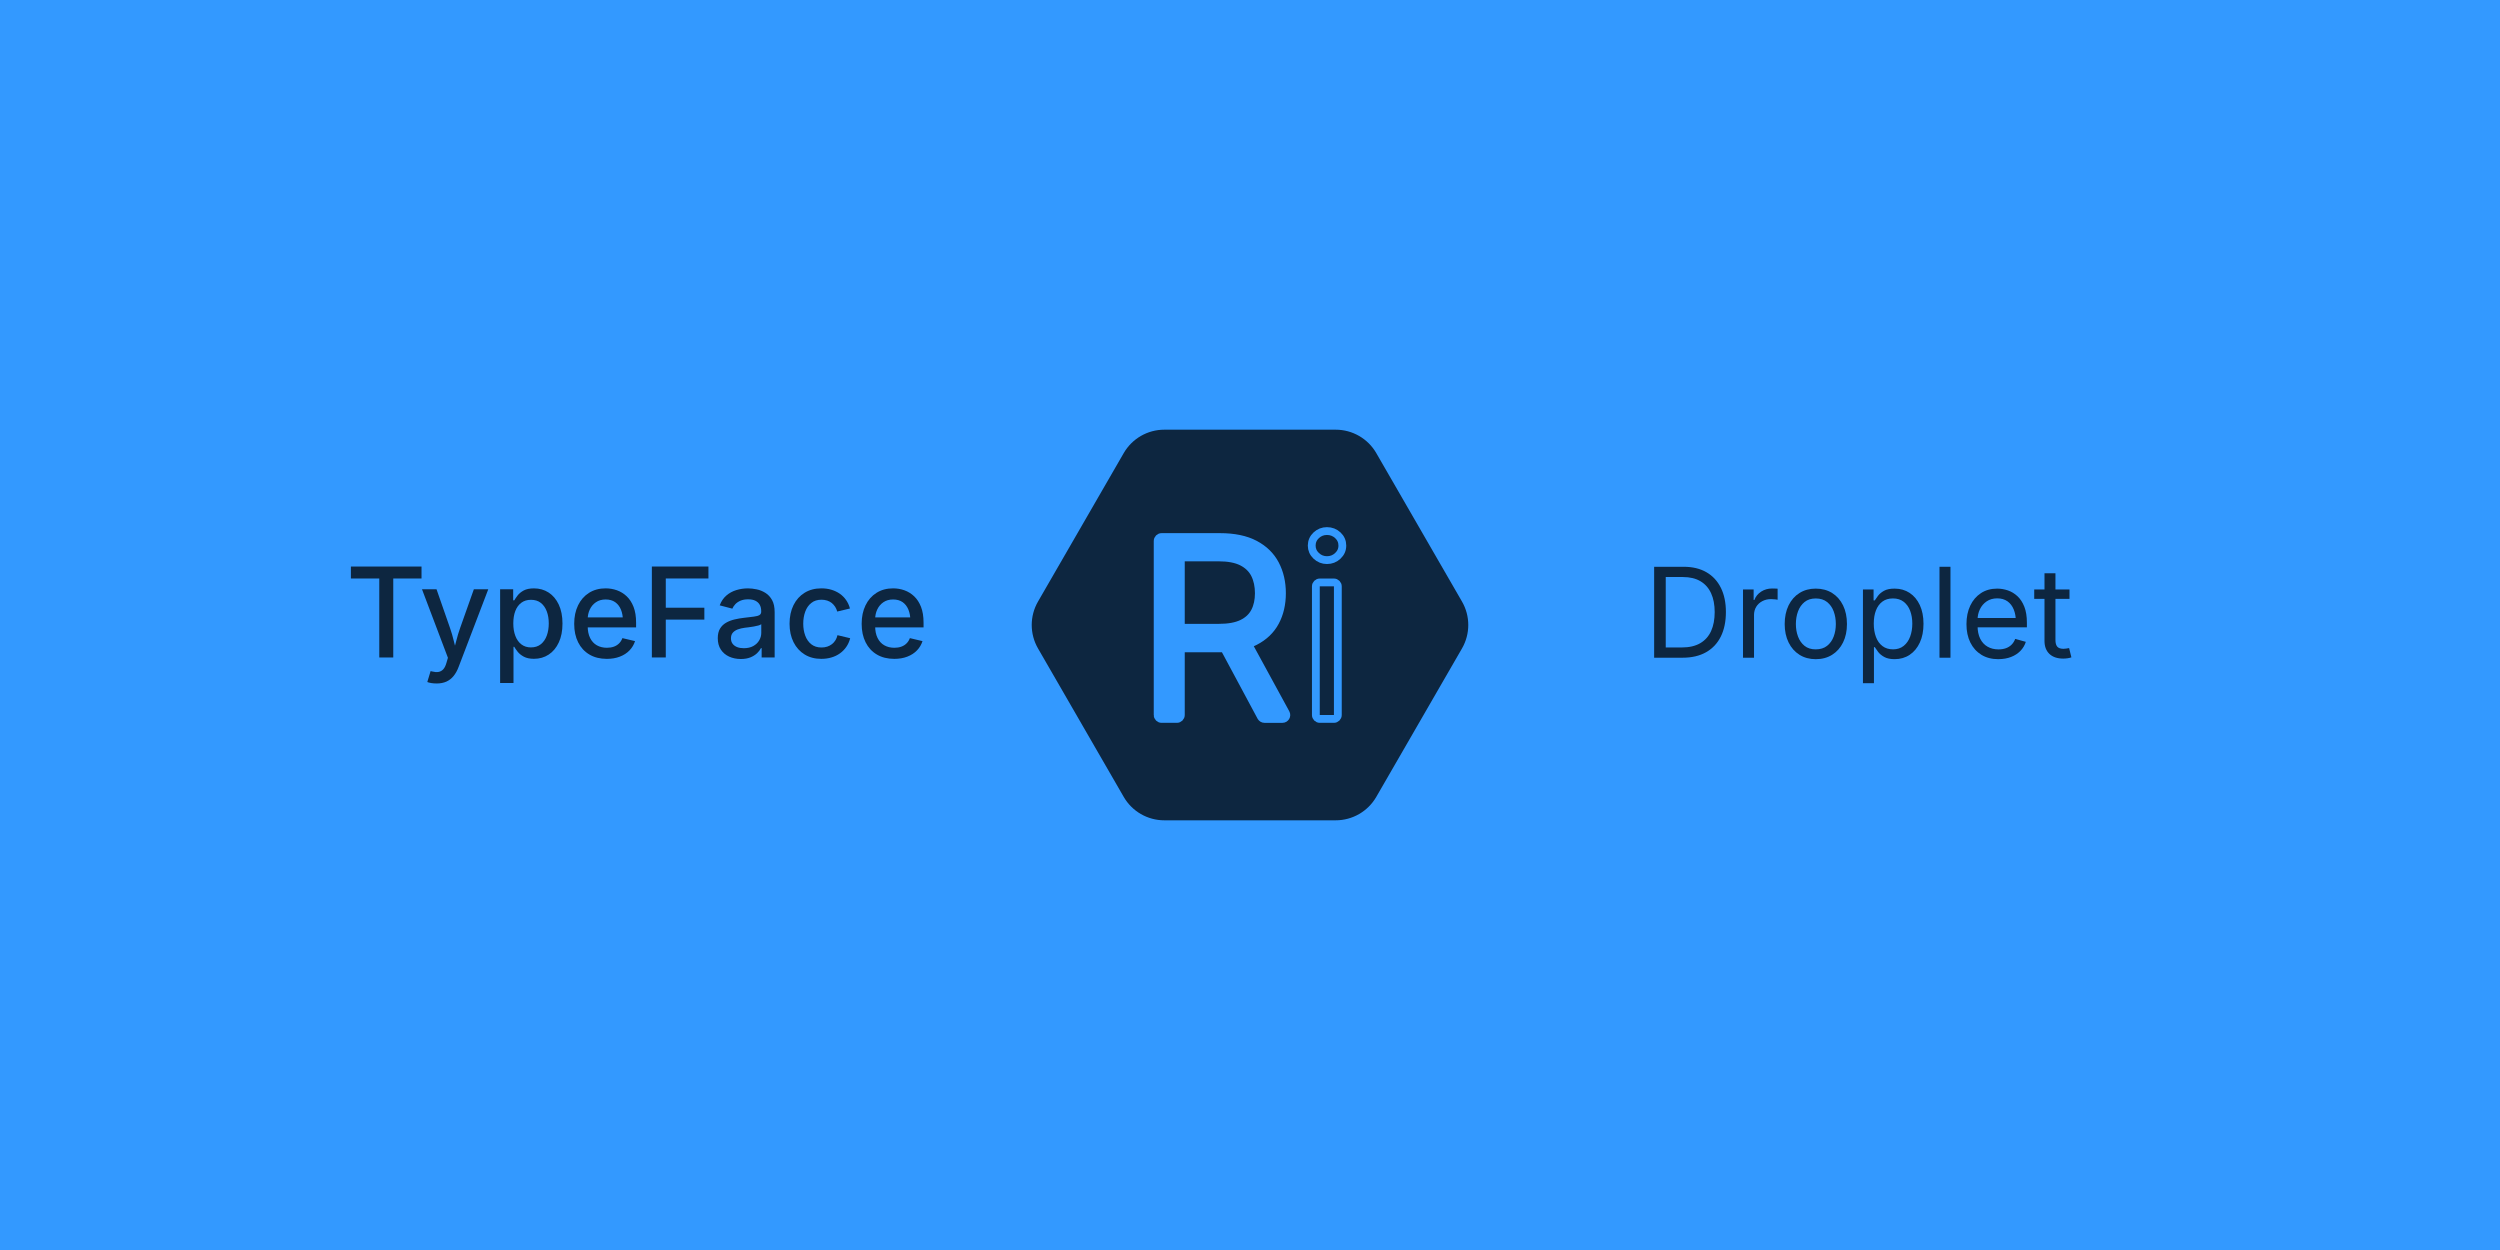
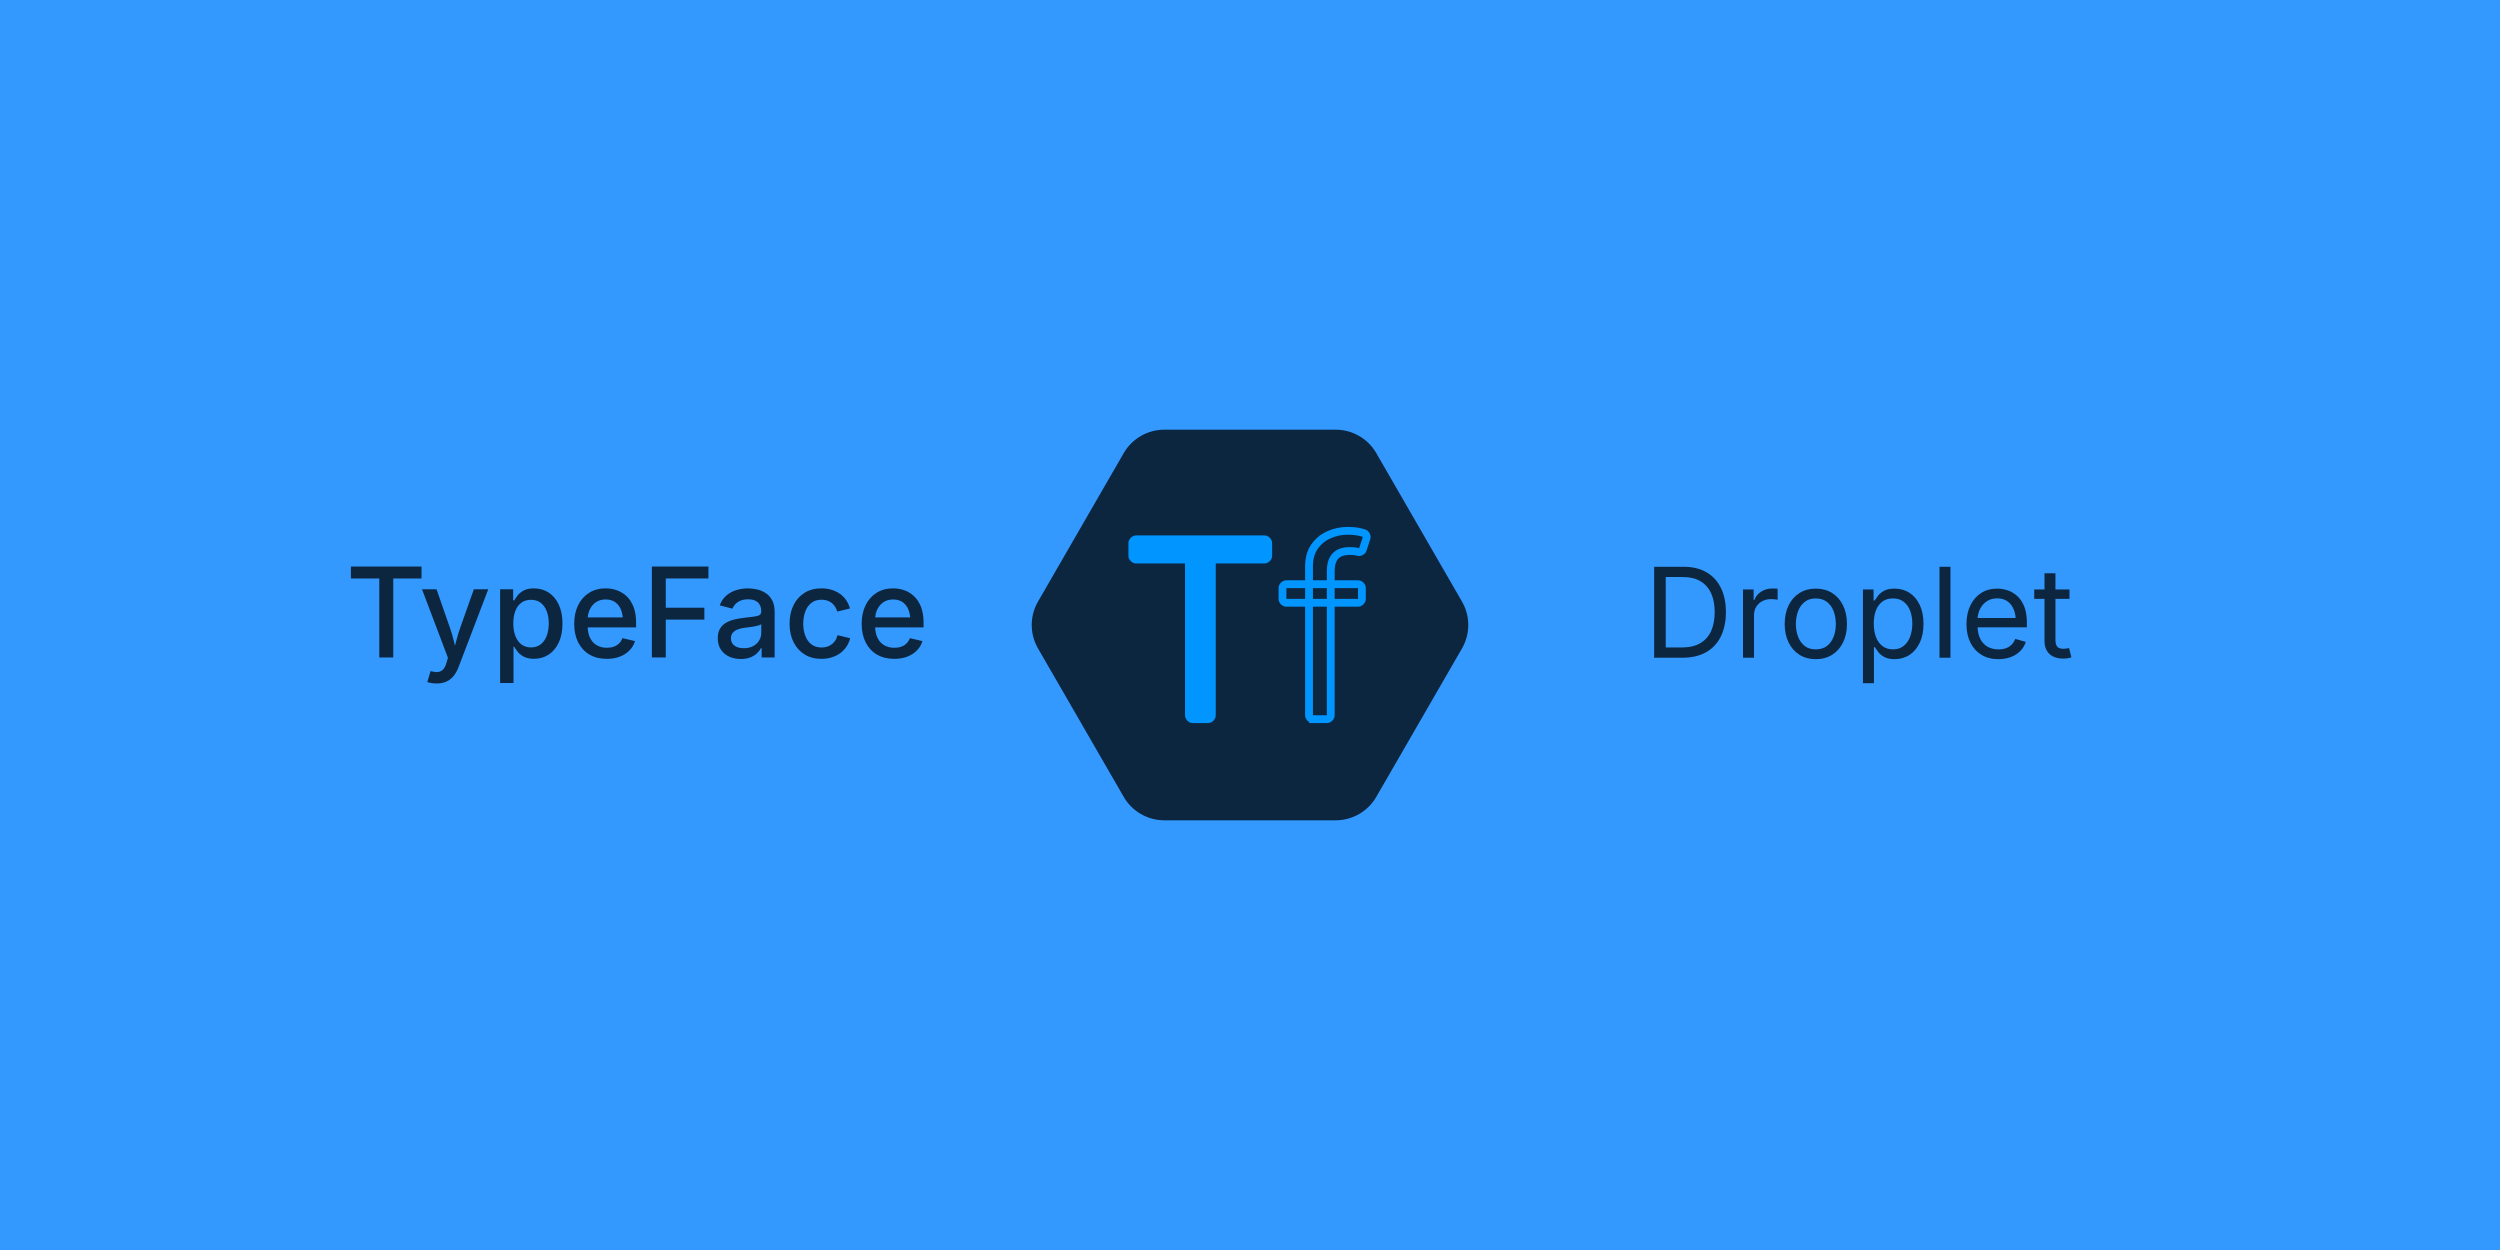
<svg xmlns="http://www.w3.org/2000/svg" id="_レイヤー_1" data-name="レイヤー 1" viewBox="0 0 1280 640">
  <defs>
    <style>
-       .cls-1, .cls-2 {
+       .cls-1 {
        fill: #39f;
      }

-       .cls-3 {
+       .cls-2 {
+         fill: #0095ff;
+       }
+ 
+       .cls-2, .cls-3 {
+         stroke: #0095ff;
+         stroke-miterlimit: 10;
+         stroke-width: 4px;
+       }
+ 
+       .cls-4 {
        fill: #0d2640;
      }

-       .cls-4 {
+       .cls-3 {
        fill: none;
-       }
- 
-       .cls-4, .cls-2 {
-         stroke: #39f;
-         stroke-miterlimit: 10;
-         stroke-width: 4px;
      }
    </style>
  </defs>
  <rect class="cls-1" width="1280" height="640" />
  <g>
-     <path class="cls-3" d="M704.66,232l43.88,76c4.29,7.43,4.29,16.57,0,24l-43.88,76c-4.29,7.43-12.21,12-20.78,12h-87.76c-8.57,0-16.5-4.57-20.78-12l-43.88-76c-4.29-7.43-4.29-16.57,0-24l43.88-76c4.29-7.43,12.21-12,20.78-12h87.76c8.57,0,16.5,4.57,20.78,12Z" />
+     <path class="cls-4" d="M704.66,232l43.88,76c4.29,7.43,4.29,16.57,0,24l-43.88,76c-4.29,7.43-12.21,12-20.78,12h-87.76c-8.57,0-16.5-4.57-20.78-12l-43.88-76c-4.29-7.43-4.29-16.57,0-24l43.88-76c4.29-7.43,12.21-12,20.78-12h87.76c8.57,0,16.5,4.57,20.78,12Z" />
    <g>
-       <path class="cls-2" d="M592.72,366.09v-89.12c0-1.1.9-2,2-2h29.88c7.25,0,13.22,1.24,17.91,3.72,4.69,2.48,8.17,5.89,10.44,10.22,2.27,4.33,3.41,9.27,3.41,14.81s-1.14,10.44-3.41,14.69c-2.27,4.25-5.74,7.57-10.41,9.97-4.67,2.4-10.62,3.59-17.88,3.59h-25.31v-10.56h24.75c4.92,0,8.86-.72,11.84-2.16,2.98-1.44,5.16-3.48,6.53-6.12,1.38-2.65,2.06-5.78,2.06-9.41s-.69-6.93-2.06-9.66c-1.38-2.73-3.56-4.85-6.56-6.38-3-1.52-6.98-2.28-11.94-2.28h-19.38v80.69c0,1.1-.9,2-2,2h-7.88c-1.1,0-2-.9-2-2ZM645.65,367.04l-21.93-40.88h13.38l21.26,38.98c.73,1.33-.24,2.96-1.76,2.96h-9.18c-.74,0-1.41-.41-1.76-1.05Z" />
-       <path class="cls-4" d="M679.41,286.78c-2.12,0-3.96-.73-5.5-2.19-1.54-1.46-2.31-3.21-2.31-5.25s.77-3.84,2.31-5.28c1.54-1.44,3.38-2.16,5.5-2.16s4.02.72,5.56,2.16c1.54,1.44,2.31,3.2,2.31,5.28s-.77,3.79-2.31,5.25c-1.54,1.46-3.4,2.19-5.56,2.19ZM673.72,366.09v-65.88c0-1.1.9-2,2-2h7.25c1.1,0,2,.9,2,2v65.88c0,1.1-.9,2-2,2h-7.25c-1.1,0-2-.9-2-2Z" />
+       <path class="cls-2" d="M579.75,284.51v-6.38c0-1.1.9-2,2-2h65.58c1.1,0,2,.9,2,2v6.38c0,1.1-.9,2-2,2h-26.86v79.7c0,1.1-.9,2-2,2h-7.74c-1.1,0-2-.9-2-2v-79.7h-26.98c-1.1,0-2-.9-2-2Z" />
+       <path class="cls-3" d="M697.29,301.11v5.52c0,1.1-.9,2-2,2h-36.66c-1.1,0-2-.9-2-2v-5.52c0-1.1.9-2,2-2h36.66c1.1,0,2,.9,2,2ZM672.22,368.2c-1.1,0-2-.9-2-2v-76.3c0-4,.94-7.33,2.81-10.01,1.87-2.68,4.32-4.7,7.32-6.06,3.01-1.36,6.18-2.04,9.52-2.04,2.64,0,4.82.22,6.55.65.71.18,1.34.35,1.9.52,1.08.32,1.68,1.46,1.34,2.54l-1.88,5.8c-.33,1.02-1.4,1.59-2.44,1.31-.14-.04-.28-.08-.43-.12-.93-.25-2.17-.37-3.74-.37-3.42,0-5.91.88-7.48,2.63-1.57,1.75-2.35,4.29-2.35,7.63v73.83c0,1.1-.9,2-2,2h-7.12Z" />
    </g>
  </g>
  <g>
-     <path class="cls-3" d="M179.66,296.19v-6.12h36.16v6.12h-14.47v40.44h-7.16v-40.44h-14.53Z" />
-     <path class="cls-3" d="M218.78,349.19l1.69-5.59.78.19c1.19.31,2.25.4,3.2.25.95-.15,1.77-.59,2.47-1.33.7-.74,1.25-1.86,1.67-3.36l.75-2.56-13.28-35.09h7.44l6.91,19.84c.77,2.21,1.41,4.41,1.92,6.59.51,2.19,1.07,4.37,1.67,6.53h-2.12c.6-2.17,1.18-4.35,1.73-6.55.55-2.2,1.21-4.39,1.98-6.58l7.03-19.84h7.38l-15.19,39.78c-.71,1.88-1.58,3.44-2.61,4.69s-2.26,2.19-3.67,2.83c-1.42.63-3.06.95-4.94.95-1.08,0-2.05-.08-2.91-.23-.85-.16-1.49-.33-1.91-.52Z" />
-     <path class="cls-3" d="M256.06,349.69v-48h6.69v5.69h.56c.42-.73.99-1.57,1.73-2.53.74-.96,1.77-1.8,3.09-2.52,1.32-.72,3.08-1.08,5.27-1.08,2.79,0,5.29.71,7.48,2.12,2.2,1.42,3.93,3.47,5.2,6.16,1.27,2.69,1.91,5.93,1.91,9.72s-.62,6.97-1.88,9.67c-1.25,2.7-2.97,4.77-5.17,6.22-2.2,1.45-4.71,2.17-7.55,2.17-2.1,0-3.83-.36-5.17-1.08s-2.4-1.56-3.16-2.52c-.76-.96-1.35-1.81-1.77-2.56h-.38v18.53h-6.88ZM271.87,331.47c2,0,3.68-.54,5.03-1.62,1.35-1.08,2.37-2.55,3.05-4.41.68-1.85,1.02-3.94,1.02-6.25s-.34-4.35-1.02-6.17c-.68-1.82-1.69-3.27-3.03-4.33s-3.03-1.59-5.05-1.59-3.61.51-4.97,1.52c-1.35,1.01-2.38,2.42-3.06,4.22-.69,1.8-1.03,3.92-1.03,6.36s.35,4.55,1.05,6.39c.7,1.84,1.72,3.29,3.08,4.33,1.35,1.04,3,1.56,4.94,1.56Z" />
-     <path class="cls-3" d="M310.69,337.34c-3.44,0-6.41-.74-8.91-2.22-2.5-1.48-4.42-3.56-5.77-6.25s-2.02-5.84-2.02-9.47.66-6.74,1.98-9.47c1.32-2.73,3.19-4.86,5.61-6.39,2.42-1.53,5.25-2.3,8.5-2.3,2,0,3.93.33,5.78.98,1.85.66,3.52,1.68,5,3.08,1.48,1.4,2.65,3.2,3.52,5.42.86,2.22,1.3,4.91,1.3,8.08v2.44h-27.84v-5.12h24.31l-3.22,1.69c0-2.15-.33-4.04-1-5.67-.67-1.63-1.65-2.91-2.95-3.83-1.3-.92-2.93-1.38-4.89-1.38s-3.59.47-4.97,1.41-2.42,2.17-3.14,3.7-1.08,3.2-1.08,5.02v3.5c0,2.4.41,4.42,1.23,6.08.82,1.66,1.97,2.91,3.45,3.75,1.48.84,3.2,1.27,5.16,1.27,1.29,0,2.46-.18,3.5-.55,1.04-.36,1.94-.92,2.7-1.66.76-.74,1.34-1.65,1.73-2.73l6.47,1.53c-.56,1.79-1.51,3.38-2.83,4.75-1.32,1.38-2.97,2.44-4.94,3.2s-4.2,1.14-6.7,1.14Z" />
-     <path class="cls-3" d="M333.75,336.62v-46.56h28.97v6.12h-21.84v14.97h19.75v6.09h-19.75v19.38h-7.12Z" />
-     <path class="cls-3" d="M379.31,337.41c-2.21,0-4.21-.41-6-1.23-1.79-.82-3.21-2.03-4.25-3.61-1.04-1.58-1.56-3.52-1.56-5.81,0-1.98.38-3.6,1.14-4.88.76-1.27,1.79-2.28,3.09-3.03,1.3-.75,2.75-1.31,4.34-1.69s3.21-.66,4.86-.84c2.06-.25,3.74-.45,5.03-.61,1.29-.16,2.24-.42,2.86-.78.61-.36.92-.95.92-1.77v-.19c0-1.31-.25-2.42-.75-3.31-.5-.9-1.25-1.59-2.23-2.08-.99-.49-2.22-.73-3.7-.73s-2.83.23-3.92.7-1.98,1.07-2.66,1.8c-.68.73-1.18,1.49-1.52,2.28l-6.47-1.69c.79-2.08,1.93-3.76,3.41-5.03,1.48-1.27,3.18-2.2,5.09-2.78,1.92-.58,3.9-.88,5.94-.88,1.42,0,2.92.17,4.5.5,1.58.33,3.07.94,4.47,1.81,1.4.88,2.53,2.1,3.41,3.69.88,1.58,1.31,3.65,1.31,6.19v23.19h-6.66v-4.78h-.34c-.46.9-1.14,1.77-2.03,2.62-.9.85-2.03,1.56-3.39,2.11-1.36.55-3,.83-4.89.83ZM380.84,331.88c1.88,0,3.48-.36,4.81-1.09,1.33-.73,2.35-1.7,3.06-2.91.71-1.21,1.06-2.49,1.06-3.84v-4.47c-.25.25-.72.47-1.42.67-.7.2-1.5.38-2.39.53-.9.16-1.76.29-2.59.39-.83.1-1.52.19-2.06.25-1.29.17-2.47.45-3.55.84-1.07.4-1.93.96-2.56,1.69-.64.73-.95,1.7-.95,2.91,0,1.1.29,2.03.86,2.78.57.75,1.35,1.31,2.33,1.69.98.38,2.11.56,3.41.56Z" />
-     <path class="cls-3" d="M420.56,337.34c-3.29,0-6.16-.75-8.59-2.25s-4.33-3.6-5.69-6.31c-1.35-2.71-2.03-5.85-2.03-9.44s.68-6.8,2.03-9.52c1.35-2.72,3.25-4.83,5.69-6.33s5.3-2.25,8.59-2.25c1.81,0,3.51.23,5.09.7,1.58.47,3.02,1.15,4.3,2.03,1.28.89,2.36,1.97,3.25,3.25.89,1.28,1.55,2.72,1.98,4.33l-6.53,1.56c-.23-.9-.58-1.71-1.06-2.45-.48-.74-1.06-1.38-1.73-1.92-.68-.54-1.46-.96-2.34-1.25-.89-.29-1.86-.44-2.92-.44-2.1,0-3.85.56-5.23,1.67-1.39,1.12-2.42,2.6-3.09,4.45-.68,1.85-1.02,3.91-1.02,6.16s.34,4.27,1.02,6.11c.68,1.84,1.71,3.32,3.09,4.42,1.39,1.1,3.13,1.66,5.23,1.66,1.08,0,2.07-.15,2.97-.45.9-.3,1.7-.73,2.41-1.28.71-.55,1.3-1.22,1.78-2,.48-.78.82-1.64,1.03-2.58l6.5,1.56c-.42,1.65-1.07,3.12-1.97,4.42-.9,1.3-1.98,2.41-3.27,3.33-1.28.92-2.72,1.62-4.33,2.09-1.6.48-3.32.72-5.16.72Z" />
-     <path class="cls-3" d="M457.87,337.34c-3.44,0-6.41-.74-8.91-2.22-2.5-1.48-4.42-3.56-5.77-6.25s-2.02-5.84-2.02-9.47.66-6.74,1.98-9.47c1.32-2.73,3.19-4.86,5.61-6.39,2.42-1.53,5.25-2.3,8.5-2.3,2,0,3.93.33,5.78.98,1.85.66,3.52,1.68,5,3.08,1.48,1.4,2.65,3.2,3.52,5.42.86,2.22,1.3,4.91,1.3,8.08v2.44h-27.84v-5.12h24.31l-3.22,1.69c0-2.15-.33-4.04-1-5.67-.67-1.63-1.65-2.91-2.95-3.83-1.3-.92-2.93-1.38-4.89-1.38s-3.59.47-4.97,1.41-2.42,2.17-3.14,3.7-1.08,3.2-1.08,5.02v3.5c0,2.4.41,4.42,1.23,6.08.82,1.66,1.97,2.91,3.45,3.75,1.48.84,3.2,1.27,5.16,1.27,1.29,0,2.46-.18,3.5-.55,1.04-.36,1.94-.92,2.7-1.66.76-.74,1.34-1.65,1.73-2.73l6.47,1.53c-.56,1.79-1.51,3.38-2.83,4.75-1.32,1.38-2.97,2.44-4.94,3.2s-4.2,1.14-6.7,1.14Z" />
+     <path class="cls-4" d="M179.66,296.19v-6.12h36.16v6.12h-14.47v40.44h-7.16v-40.44h-14.53Z" />
+     <path class="cls-4" d="M218.78,349.19l1.69-5.59.78.19c1.19.31,2.25.4,3.2.25.95-.15,1.77-.59,2.47-1.33.7-.74,1.25-1.86,1.67-3.36l.75-2.56-13.28-35.09h7.44l6.91,19.84c.77,2.21,1.41,4.41,1.92,6.59.51,2.19,1.07,4.37,1.67,6.53h-2.12c.6-2.17,1.18-4.35,1.73-6.55.55-2.2,1.21-4.39,1.98-6.58l7.03-19.84h7.38l-15.19,39.78c-.71,1.88-1.58,3.44-2.61,4.69-1.03,1.25-2.26,2.19-3.67,2.83-1.42.63-3.06.95-4.94.95-1.08,0-2.05-.08-2.91-.23-.85-.16-1.49-.33-1.91-.52Z" />
+     <path class="cls-4" d="M256.06,349.69v-48h6.69v5.69h.56c.42-.73.99-1.57,1.73-2.53.74-.96,1.77-1.8,3.09-2.52,1.32-.72,3.08-1.08,5.27-1.08,2.79,0,5.29.71,7.48,2.12,2.2,1.42,3.93,3.47,5.2,6.16,1.27,2.69,1.91,5.93,1.91,9.72s-.62,6.97-1.88,9.67c-1.25,2.7-2.97,4.77-5.17,6.22-2.2,1.45-4.71,2.17-7.55,2.17-2.1,0-3.83-.36-5.17-1.08-1.34-.72-2.4-1.56-3.16-2.52-.76-.96-1.35-1.81-1.77-2.56h-.38v18.53h-6.88ZM271.87,331.47c2,0,3.68-.54,5.03-1.62,1.35-1.08,2.37-2.55,3.05-4.41.68-1.85,1.02-3.94,1.02-6.25s-.34-4.35-1.02-6.17c-.68-1.82-1.69-3.27-3.03-4.33-1.34-1.06-3.03-1.59-5.05-1.59s-3.61.51-4.97,1.52c-1.35,1.01-2.38,2.42-3.06,4.22-.69,1.8-1.03,3.92-1.03,6.36s.35,4.55,1.05,6.39c.7,1.84,1.72,3.29,3.08,4.33,1.35,1.04,3,1.56,4.94,1.56Z" />
+     <path class="cls-4" d="M310.69,337.34c-3.44,0-6.41-.74-8.91-2.22-2.5-1.48-4.42-3.56-5.77-6.25s-2.02-5.84-2.02-9.47.66-6.74,1.98-9.47c1.32-2.73,3.19-4.86,5.61-6.39,2.42-1.53,5.25-2.3,8.5-2.3,2,0,3.93.33,5.78.98,1.85.66,3.52,1.68,5,3.08,1.48,1.4,2.65,3.2,3.52,5.42.86,2.22,1.3,4.91,1.3,8.08v2.44h-27.84v-5.12h24.31l-3.22,1.69c0-2.15-.33-4.04-1-5.67-.67-1.63-1.65-2.91-2.95-3.83-1.3-.92-2.93-1.38-4.89-1.38s-3.59.47-4.97,1.41-2.42,2.17-3.14,3.7c-.72,1.53-1.08,3.2-1.08,5.02v3.5c0,2.4.41,4.42,1.23,6.08.82,1.66,1.97,2.91,3.45,3.75,1.48.84,3.2,1.27,5.16,1.27,1.29,0,2.46-.18,3.5-.55,1.04-.36,1.94-.92,2.7-1.66.76-.74,1.34-1.65,1.73-2.73l6.47,1.53c-.56,1.79-1.51,3.38-2.83,4.75-1.32,1.38-2.97,2.44-4.94,3.2s-4.2,1.14-6.7,1.14Z" />
+     <path class="cls-4" d="M333.75,336.62v-46.56h28.97v6.12h-21.84v14.97h19.75v6.09h-19.75v19.38h-7.12Z" />
+     <path class="cls-4" d="M379.31,337.41c-2.21,0-4.21-.41-6-1.23-1.79-.82-3.21-2.03-4.25-3.61-1.04-1.58-1.56-3.52-1.56-5.81,0-1.98.38-3.6,1.14-4.88.76-1.27,1.79-2.28,3.09-3.03,1.3-.75,2.75-1.31,4.34-1.69,1.59-.38,3.21-.66,4.86-.84,2.06-.25,3.74-.45,5.03-.61,1.29-.16,2.24-.42,2.86-.78.61-.36.92-.95.92-1.77v-.19c0-1.31-.25-2.42-.75-3.31-.5-.9-1.25-1.59-2.23-2.08-.99-.49-2.22-.73-3.7-.73s-2.83.23-3.92.7-1.98,1.07-2.66,1.8c-.68.73-1.18,1.49-1.52,2.28l-6.47-1.69c.79-2.08,1.93-3.76,3.41-5.03,1.48-1.27,3.18-2.2,5.09-2.78,1.92-.58,3.9-.88,5.94-.88,1.42,0,2.92.17,4.5.5,1.58.33,3.07.94,4.47,1.81,1.4.88,2.53,2.1,3.41,3.69.88,1.58,1.31,3.65,1.31,6.19v23.19h-6.66v-4.78h-.34c-.46.9-1.14,1.77-2.03,2.62-.9.85-2.03,1.56-3.39,2.11-1.36.55-3,.83-4.89.83ZM380.84,331.88c1.88,0,3.48-.36,4.81-1.09,1.33-.73,2.35-1.7,3.06-2.91.71-1.21,1.06-2.49,1.06-3.84v-4.47c-.25.25-.72.47-1.42.67-.7.2-1.5.38-2.39.53-.9.16-1.76.29-2.59.39-.83.1-1.52.19-2.06.25-1.29.17-2.47.45-3.55.84-1.07.4-1.93.96-2.56,1.69-.64.73-.95,1.7-.95,2.91,0,1.1.29,2.03.86,2.78.57.75,1.35,1.31,2.33,1.69.98.38,2.11.56,3.41.56Z" />
+     <path class="cls-4" d="M420.56,337.34c-3.29,0-6.16-.75-8.59-2.25s-4.33-3.6-5.69-6.31c-1.35-2.71-2.03-5.85-2.03-9.44s.68-6.8,2.03-9.52c1.35-2.72,3.25-4.83,5.69-6.33s5.3-2.25,8.59-2.25c1.81,0,3.51.23,5.09.7,1.58.47,3.02,1.15,4.3,2.03,1.28.89,2.36,1.97,3.25,3.25.89,1.28,1.55,2.72,1.98,4.33l-6.53,1.56c-.23-.9-.58-1.71-1.06-2.45-.48-.74-1.06-1.38-1.73-1.92-.68-.54-1.46-.96-2.34-1.25-.89-.29-1.86-.44-2.92-.44-2.1,0-3.85.56-5.23,1.67-1.39,1.12-2.42,2.6-3.09,4.45-.68,1.85-1.02,3.91-1.02,6.16s.34,4.27,1.02,6.11c.68,1.84,1.71,3.32,3.09,4.42,1.39,1.1,3.13,1.66,5.23,1.66,1.08,0,2.07-.15,2.97-.45.9-.3,1.7-.73,2.41-1.28.71-.55,1.3-1.22,1.78-2,.48-.78.82-1.64,1.03-2.58l6.5,1.56c-.42,1.65-1.07,3.12-1.97,4.42-.9,1.3-1.98,2.41-3.27,3.33-1.28.92-2.72,1.62-4.33,2.09-1.6.48-3.32.72-5.16.72Z" />
+     <path class="cls-4" d="M457.87,337.34c-3.44,0-6.41-.74-8.91-2.22-2.5-1.48-4.42-3.56-5.77-6.25-1.34-2.69-2.02-5.84-2.02-9.47s.66-6.74,1.98-9.47c1.32-2.73,3.19-4.86,5.61-6.39,2.42-1.53,5.25-2.3,8.5-2.3,2,0,3.93.33,5.78.98,1.85.66,3.52,1.68,5,3.08,1.48,1.4,2.65,3.2,3.52,5.42.86,2.22,1.3,4.91,1.3,8.08v2.44h-27.84v-5.12h24.31l-3.22,1.69c0-2.15-.33-4.04-1-5.67-.67-1.63-1.65-2.91-2.95-3.83-1.3-.92-2.93-1.38-4.89-1.38s-3.59.47-4.97,1.41-2.42,2.17-3.14,3.7c-.72,1.53-1.08,3.2-1.08,5.02v3.5c0,2.4.41,4.42,1.23,6.08.82,1.66,1.97,2.91,3.45,3.75,1.48.84,3.2,1.27,5.16,1.27,1.29,0,2.46-.18,3.5-.55,1.04-.36,1.94-.92,2.7-1.66.76-.74,1.34-1.65,1.73-2.73l6.47,1.53c-.56,1.79-1.51,3.38-2.83,4.75-1.32,1.38-2.97,2.44-4.94,3.2-1.97.76-4.2,1.14-6.7,1.14Z" />
  </g>
  <g>
-     <path class="cls-3" d="M852.86,290.19v46.56h-5.94v-46.56h5.94ZM861.45,336.75h-11.25v-5.25h10.88c3.79,0,6.93-.72,9.42-2.17,2.49-1.45,4.35-3.53,5.58-6.23,1.23-2.71,1.84-5.95,1.84-9.72s-.61-6.93-1.83-9.61c-1.22-2.68-3.03-4.73-5.44-6.17s-5.41-2.16-9.02-2.16h-11.69v-5.25h12.09c4.54,0,8.42.93,11.64,2.78,3.22,1.85,5.69,4.52,7.41,7.98s2.58,7.61,2.58,12.42-.86,9.03-2.59,12.52c-1.73,3.49-4.25,6.17-7.56,8.05s-7.33,2.81-12.06,2.81Z" />
-     <path class="cls-3" d="M892.42,336.75v-34.94h5.44v5.38h.38c.65-1.77,1.8-3.19,3.45-4.27,1.66-1.07,3.53-1.61,5.61-1.61.42,0,.91.01,1.48.03.57.02,1.03.04,1.36.06v5.66c-.17-.04-.58-.1-1.25-.19-.67-.08-1.38-.12-2.12-.12-1.67,0-3.16.35-4.48,1.05-1.32.7-2.36,1.66-3.11,2.88s-1.12,2.62-1.12,4.2v21.88h-5.62Z" />
-     <path class="cls-3" d="M929.67,337.5c-3.17,0-5.94-.75-8.33-2.25s-4.25-3.6-5.58-6.31c-1.33-2.71-2-5.85-2-9.44s.67-6.83,2-9.55,3.19-4.83,5.58-6.33,5.16-2.25,8.33-2.25,5.98.75,8.38,2.25,4.26,3.61,5.59,6.33,2,5.9,2,9.55-.67,6.73-2,9.44c-1.33,2.71-3.2,4.81-5.59,6.31s-5.19,2.25-8.38,2.25ZM929.67,332.47c2.35,0,4.29-.6,5.81-1.81,1.52-1.21,2.65-2.8,3.38-4.77s1.09-4.1,1.09-6.39-.36-4.46-1.09-6.45c-.73-1.99-1.85-3.59-3.38-4.81s-3.46-1.83-5.81-1.83-4.25.61-5.75,1.83-2.61,2.82-3.34,4.8c-.73,1.98-1.09,4.14-1.09,6.47s.36,4.42,1.09,6.39,1.84,3.56,3.34,4.77c1.5,1.21,3.42,1.81,5.75,1.81Z" />
-     <path class="cls-3" d="M953.83,349.81v-48h5.44v5.59h.62c.4-.62.95-1.41,1.66-2.36.71-.95,1.73-1.8,3.06-2.55s3.14-1.12,5.41-1.12c2.92,0,5.48.73,7.7,2.19,2.22,1.46,3.96,3.54,5.22,6.23,1.26,2.7,1.89,5.89,1.89,9.58s-.62,6.92-1.88,9.62c-1.25,2.71-2.98,4.8-5.2,6.28s-4.79,2.22-7.7,2.22c-2.21,0-3.99-.38-5.34-1.14s-2.4-1.62-3.12-2.59-1.29-1.78-1.69-2.42h-.44v18.47h-5.62ZM969.2,332.47c2.19,0,4.02-.59,5.48-1.77,1.47-1.18,2.57-2.76,3.31-4.75.74-1.99,1.11-4.2,1.11-6.64s-.36-4.6-1.09-6.55c-.73-1.95-1.83-3.49-3.3-4.64-1.47-1.15-3.31-1.72-5.52-1.72s-3.95.54-5.41,1.62c-1.46,1.08-2.56,2.59-3.3,4.52-.74,1.93-1.11,4.18-1.11,6.77s.38,4.87,1.12,6.84c.75,1.98,1.86,3.53,3.33,4.64,1.47,1.12,3.25,1.67,5.36,1.67Z" />
-     <path class="cls-3" d="M998.64,290.19v46.56h-5.62v-46.56h5.62Z" />
-     <path class="cls-3" d="M1023.2,337.5c-3.38,0-6.29-.75-8.73-2.25s-4.33-3.59-5.66-6.28-1.98-5.82-1.98-9.41.65-6.74,1.94-9.47c1.29-2.73,3.12-4.86,5.48-6.41,2.36-1.54,5.13-2.31,8.3-2.31,1.85,0,3.68.31,5.48.92,1.8.62,3.44,1.6,4.91,2.97,1.47,1.37,2.64,3.16,3.52,5.39.88,2.23,1.31,4.96,1.31,8.19v2.34h-27.12v-4.75h24.09l-2.62,1.75c0-2.29-.36-4.33-1.08-6.11s-1.79-3.18-3.2-4.19c-1.42-1.01-3.18-1.52-5.28-1.52s-3.91.52-5.41,1.55-2.65,2.38-3.44,4.03-1.19,3.43-1.19,5.33v3.16c0,2.58.45,4.78,1.34,6.58.9,1.8,2.15,3.17,3.77,4.09,1.61.93,3.48,1.39,5.61,1.39,1.38,0,2.62-.2,3.75-.59,1.12-.4,2.09-.99,2.91-1.8.81-.8,1.44-1.8,1.88-2.98l5.44,1.5c-.54,1.75-1.46,3.29-2.75,4.62-1.29,1.33-2.89,2.38-4.8,3.12s-4.06,1.12-6.45,1.12Z" />
-     <path class="cls-3" d="M1059.58,301.81v4.81h-18.06v-4.81h18.06ZM1046.77,293.5h5.62v34.19c0,1.56.32,2.7.95,3.42s1.69,1.08,3.17,1.08c.35,0,.81-.04,1.36-.12.55-.08,1.06-.17,1.52-.25l1.16,4.75c-.58.21-1.25.36-1.98.47-.74.1-1.47.16-2.2.16-3.02,0-5.38-.8-7.06-2.39s-2.53-3.82-2.53-6.67v-34.62Z" />
+     <path class="cls-4" d="M852.86,290.19v46.56h-5.94v-46.56h5.94ZM861.45,336.75h-11.25v-5.25h10.88c3.79,0,6.93-.72,9.42-2.17,2.49-1.45,4.35-3.53,5.58-6.23,1.23-2.71,1.84-5.95,1.84-9.72s-.61-6.93-1.83-9.61c-1.22-2.68-3.03-4.73-5.44-6.17s-5.41-2.16-9.02-2.16h-11.69v-5.25h12.09c4.54,0,8.42.93,11.64,2.78,3.22,1.85,5.69,4.52,7.41,7.98s2.58,7.61,2.58,12.42-.86,9.03-2.59,12.52c-1.73,3.49-4.25,6.17-7.56,8.05s-7.33,2.81-12.06,2.81Z" />
+     <path class="cls-4" d="M892.42,336.75v-34.94h5.44v5.38h.38c.65-1.77,1.8-3.19,3.45-4.27,1.66-1.07,3.53-1.61,5.61-1.61.42,0,.91.01,1.48.03.57.02,1.03.04,1.36.06v5.66c-.17-.04-.58-.1-1.25-.19-.67-.08-1.38-.12-2.12-.12-1.67,0-3.16.35-4.48,1.05-1.32.7-2.36,1.66-3.11,2.88s-1.12,2.62-1.12,4.2v21.88h-5.62Z" />
+     <path class="cls-4" d="M929.67,337.5c-3.17,0-5.94-.75-8.33-2.25s-4.25-3.6-5.58-6.31c-1.33-2.71-2-5.85-2-9.44s.67-6.83,2-9.55,3.19-4.83,5.58-6.33,5.16-2.25,8.33-2.25,5.98.75,8.38,2.25,4.26,3.61,5.59,6.33,2,5.9,2,9.55-.67,6.73-2,9.44c-1.33,2.71-3.2,4.81-5.59,6.31s-5.19,2.25-8.38,2.25ZM929.67,332.47c2.35,0,4.29-.6,5.81-1.81,1.52-1.21,2.65-2.8,3.38-4.77s1.09-4.1,1.09-6.39-.36-4.46-1.09-6.45c-.73-1.99-1.85-3.59-3.38-4.81s-3.46-1.83-5.81-1.83-4.25.61-5.75,1.83-2.61,2.82-3.34,4.8c-.73,1.98-1.09,4.14-1.09,6.47s.36,4.42,1.09,6.39,1.84,3.56,3.34,4.77c1.5,1.21,3.42,1.81,5.75,1.81Z" />
+     <path class="cls-4" d="M953.83,349.81v-48h5.44v5.59h.62c.4-.62.95-1.41,1.66-2.36.71-.95,1.73-1.8,3.06-2.55s3.14-1.12,5.41-1.12c2.92,0,5.48.73,7.7,2.19,2.22,1.46,3.96,3.54,5.22,6.23,1.26,2.7,1.89,5.89,1.89,9.58s-.62,6.92-1.88,9.62c-1.25,2.71-2.98,4.8-5.2,6.28s-4.79,2.22-7.7,2.22c-2.21,0-3.99-.38-5.34-1.14s-2.4-1.62-3.12-2.59-1.29-1.78-1.69-2.42h-.44v18.47h-5.62ZM969.2,332.47c2.19,0,4.02-.59,5.48-1.77,1.47-1.18,2.57-2.76,3.31-4.75.74-1.99,1.11-4.2,1.11-6.64s-.36-4.6-1.09-6.55c-.73-1.95-1.83-3.49-3.3-4.64-1.47-1.15-3.31-1.72-5.52-1.72s-3.95.54-5.41,1.62c-1.46,1.08-2.56,2.59-3.3,4.52-.74,1.93-1.11,4.18-1.11,6.77s.38,4.87,1.12,6.84c.75,1.98,1.86,3.53,3.33,4.64,1.47,1.12,3.25,1.67,5.36,1.67Z" />
+     <path class="cls-4" d="M998.64,290.19v46.56h-5.62v-46.56h5.62Z" />
+     <path class="cls-4" d="M1023.2,337.5c-3.38,0-6.29-.75-8.73-2.25s-4.33-3.59-5.66-6.28-1.98-5.82-1.98-9.41.65-6.74,1.94-9.47c1.29-2.73,3.12-4.86,5.48-6.41,2.36-1.54,5.13-2.31,8.3-2.31,1.85,0,3.68.31,5.48.92,1.8.62,3.44,1.6,4.91,2.97,1.47,1.37,2.64,3.16,3.52,5.39.88,2.23,1.31,4.96,1.31,8.19v2.34h-27.12v-4.75h24.09l-2.62,1.75c0-2.29-.36-4.33-1.08-6.11s-1.79-3.18-3.2-4.19c-1.42-1.01-3.18-1.52-5.28-1.52s-3.91.52-5.41,1.55-2.65,2.38-3.44,4.03-1.19,3.43-1.19,5.33v3.16c0,2.58.45,4.78,1.34,6.58.9,1.8,2.15,3.17,3.77,4.09,1.61.93,3.48,1.39,5.61,1.39,1.38,0,2.62-.2,3.75-.59,1.12-.4,2.09-.99,2.91-1.8.81-.8,1.44-1.8,1.88-2.98l5.44,1.5c-.54,1.75-1.46,3.29-2.75,4.62-1.29,1.33-2.89,2.38-4.8,3.12s-4.06,1.12-6.45,1.12Z" />
+     <path class="cls-4" d="M1059.58,301.81v4.81h-18.06v-4.81h18.06ZM1046.77,293.5h5.62v34.19c0,1.56.32,2.7.95,3.42s1.69,1.08,3.17,1.08c.35,0,.81-.04,1.36-.12.55-.08,1.06-.17,1.52-.25l1.16,4.75c-.58.21-1.25.36-1.98.47-.74.1-1.47.16-2.2.16-3.02,0-5.38-.8-7.06-2.39s-2.53-3.82-2.53-6.67v-34.62Z" />
  </g>
</svg>
